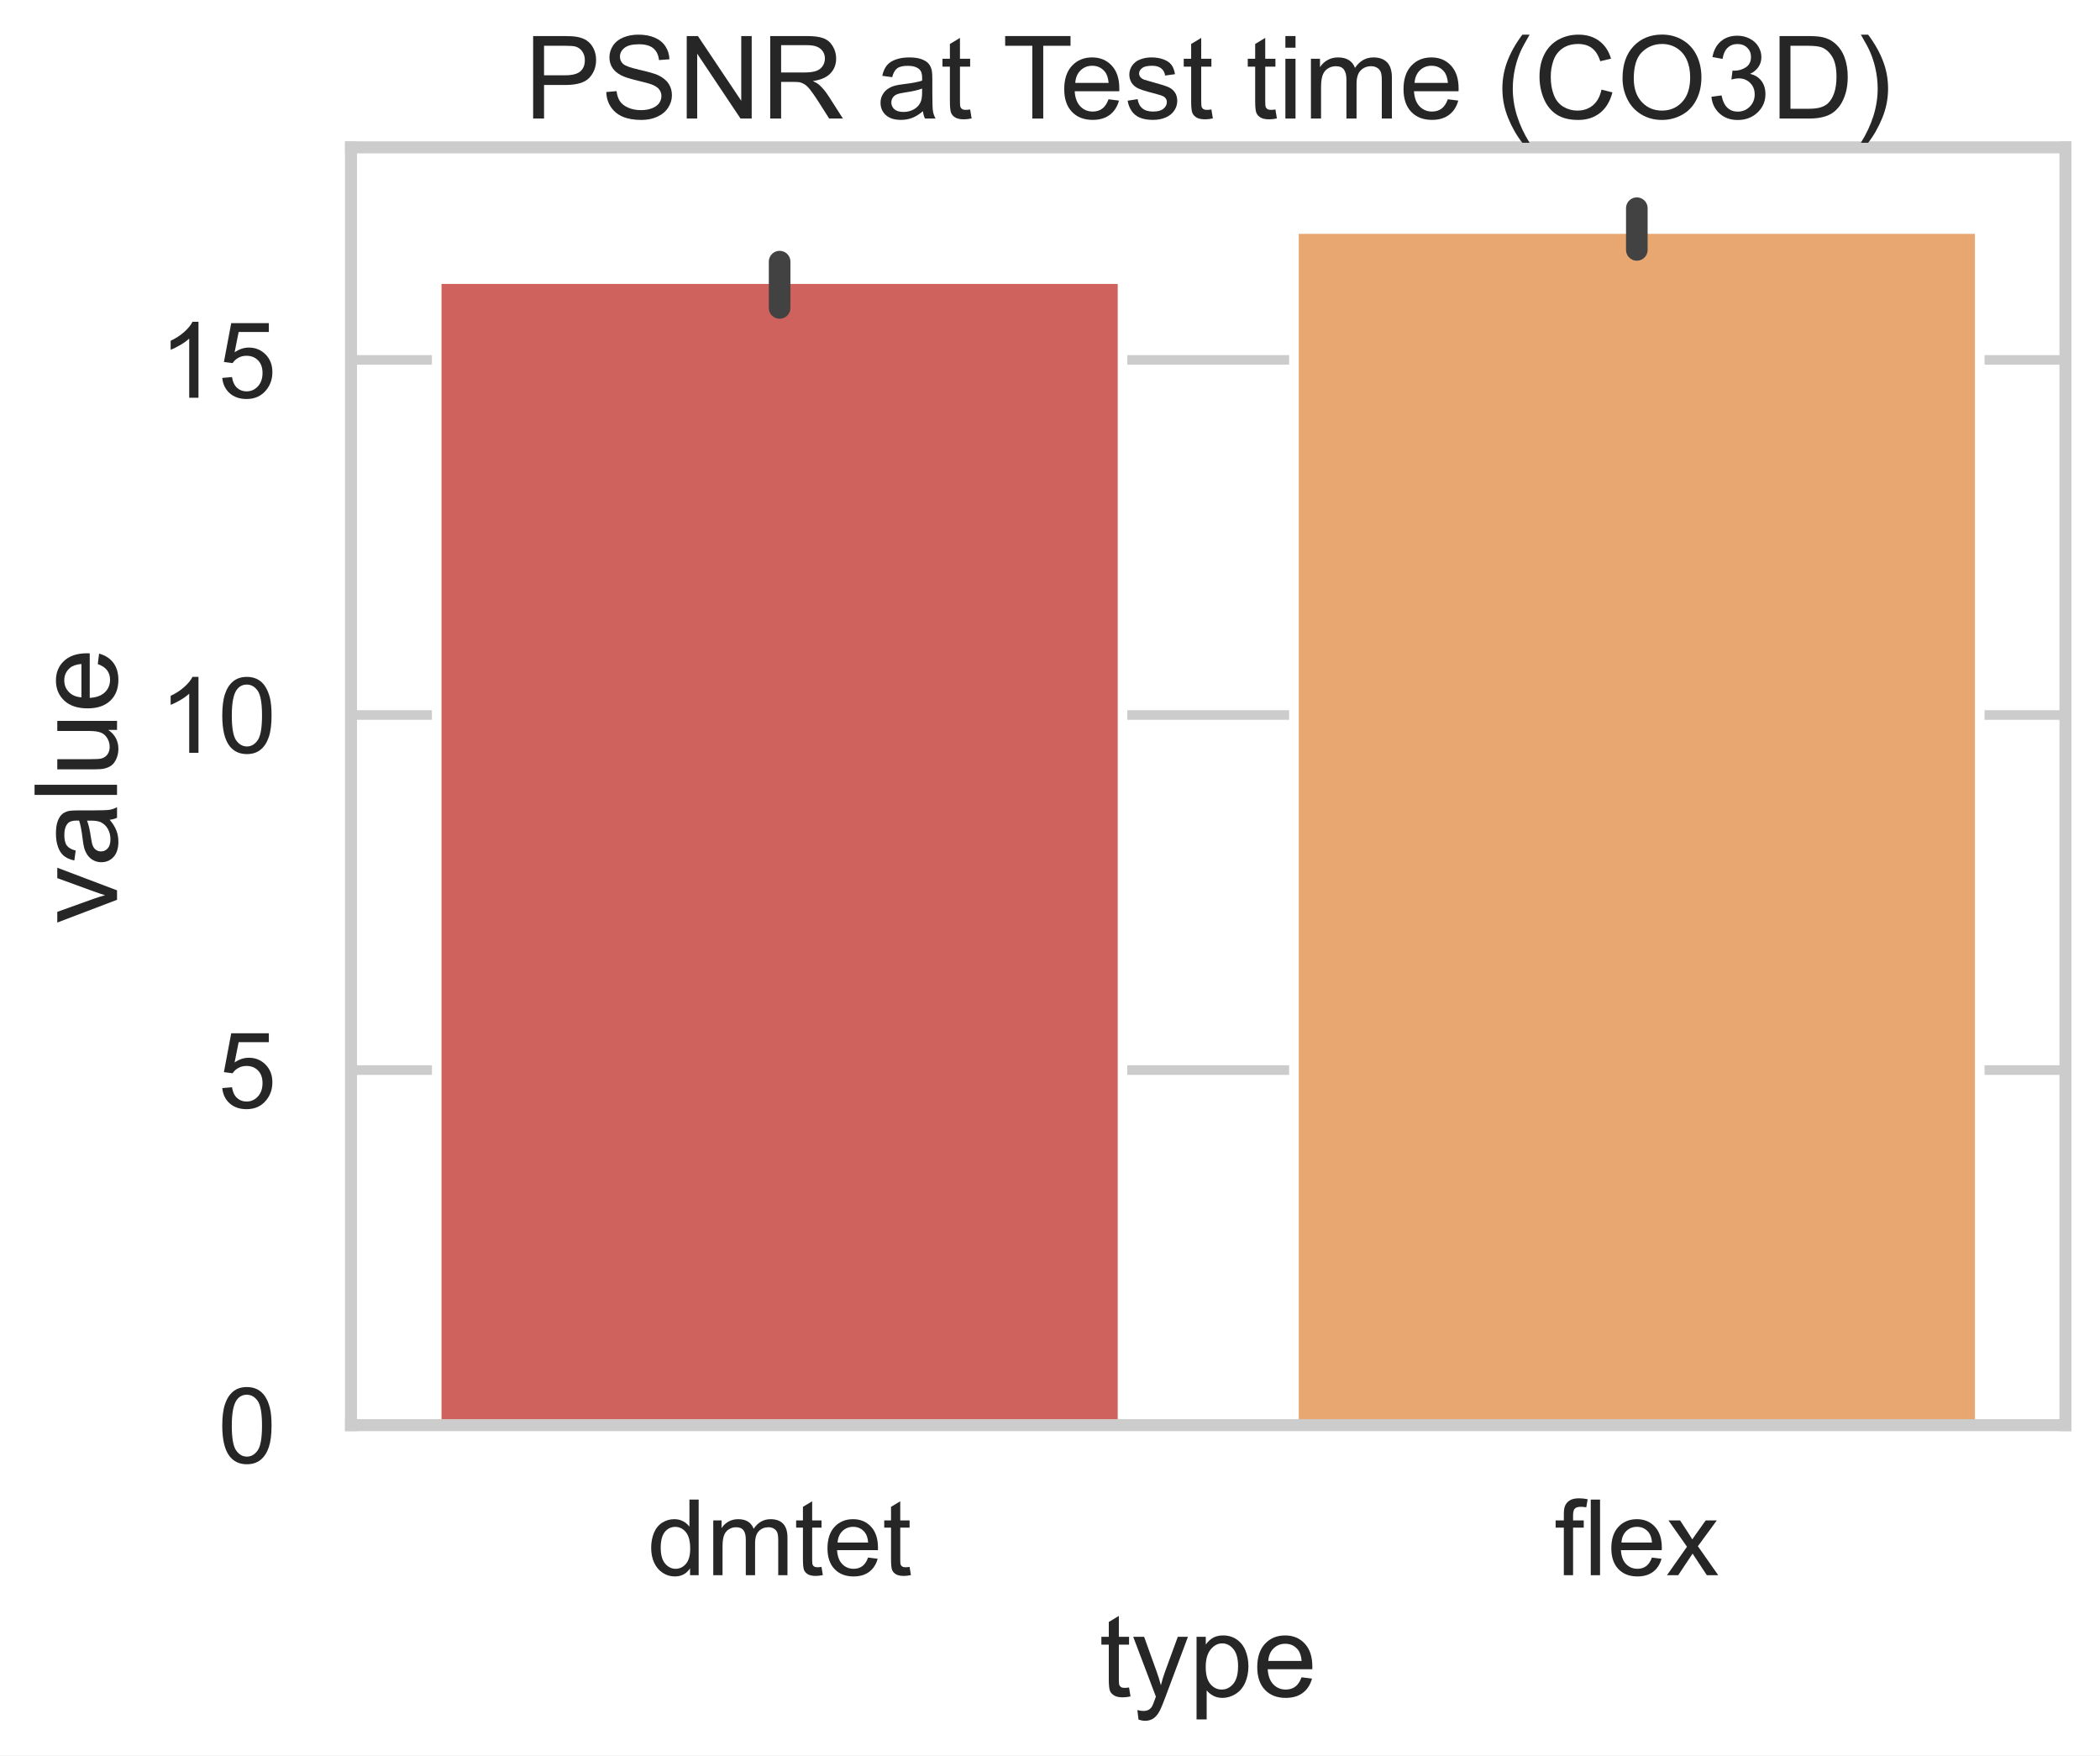
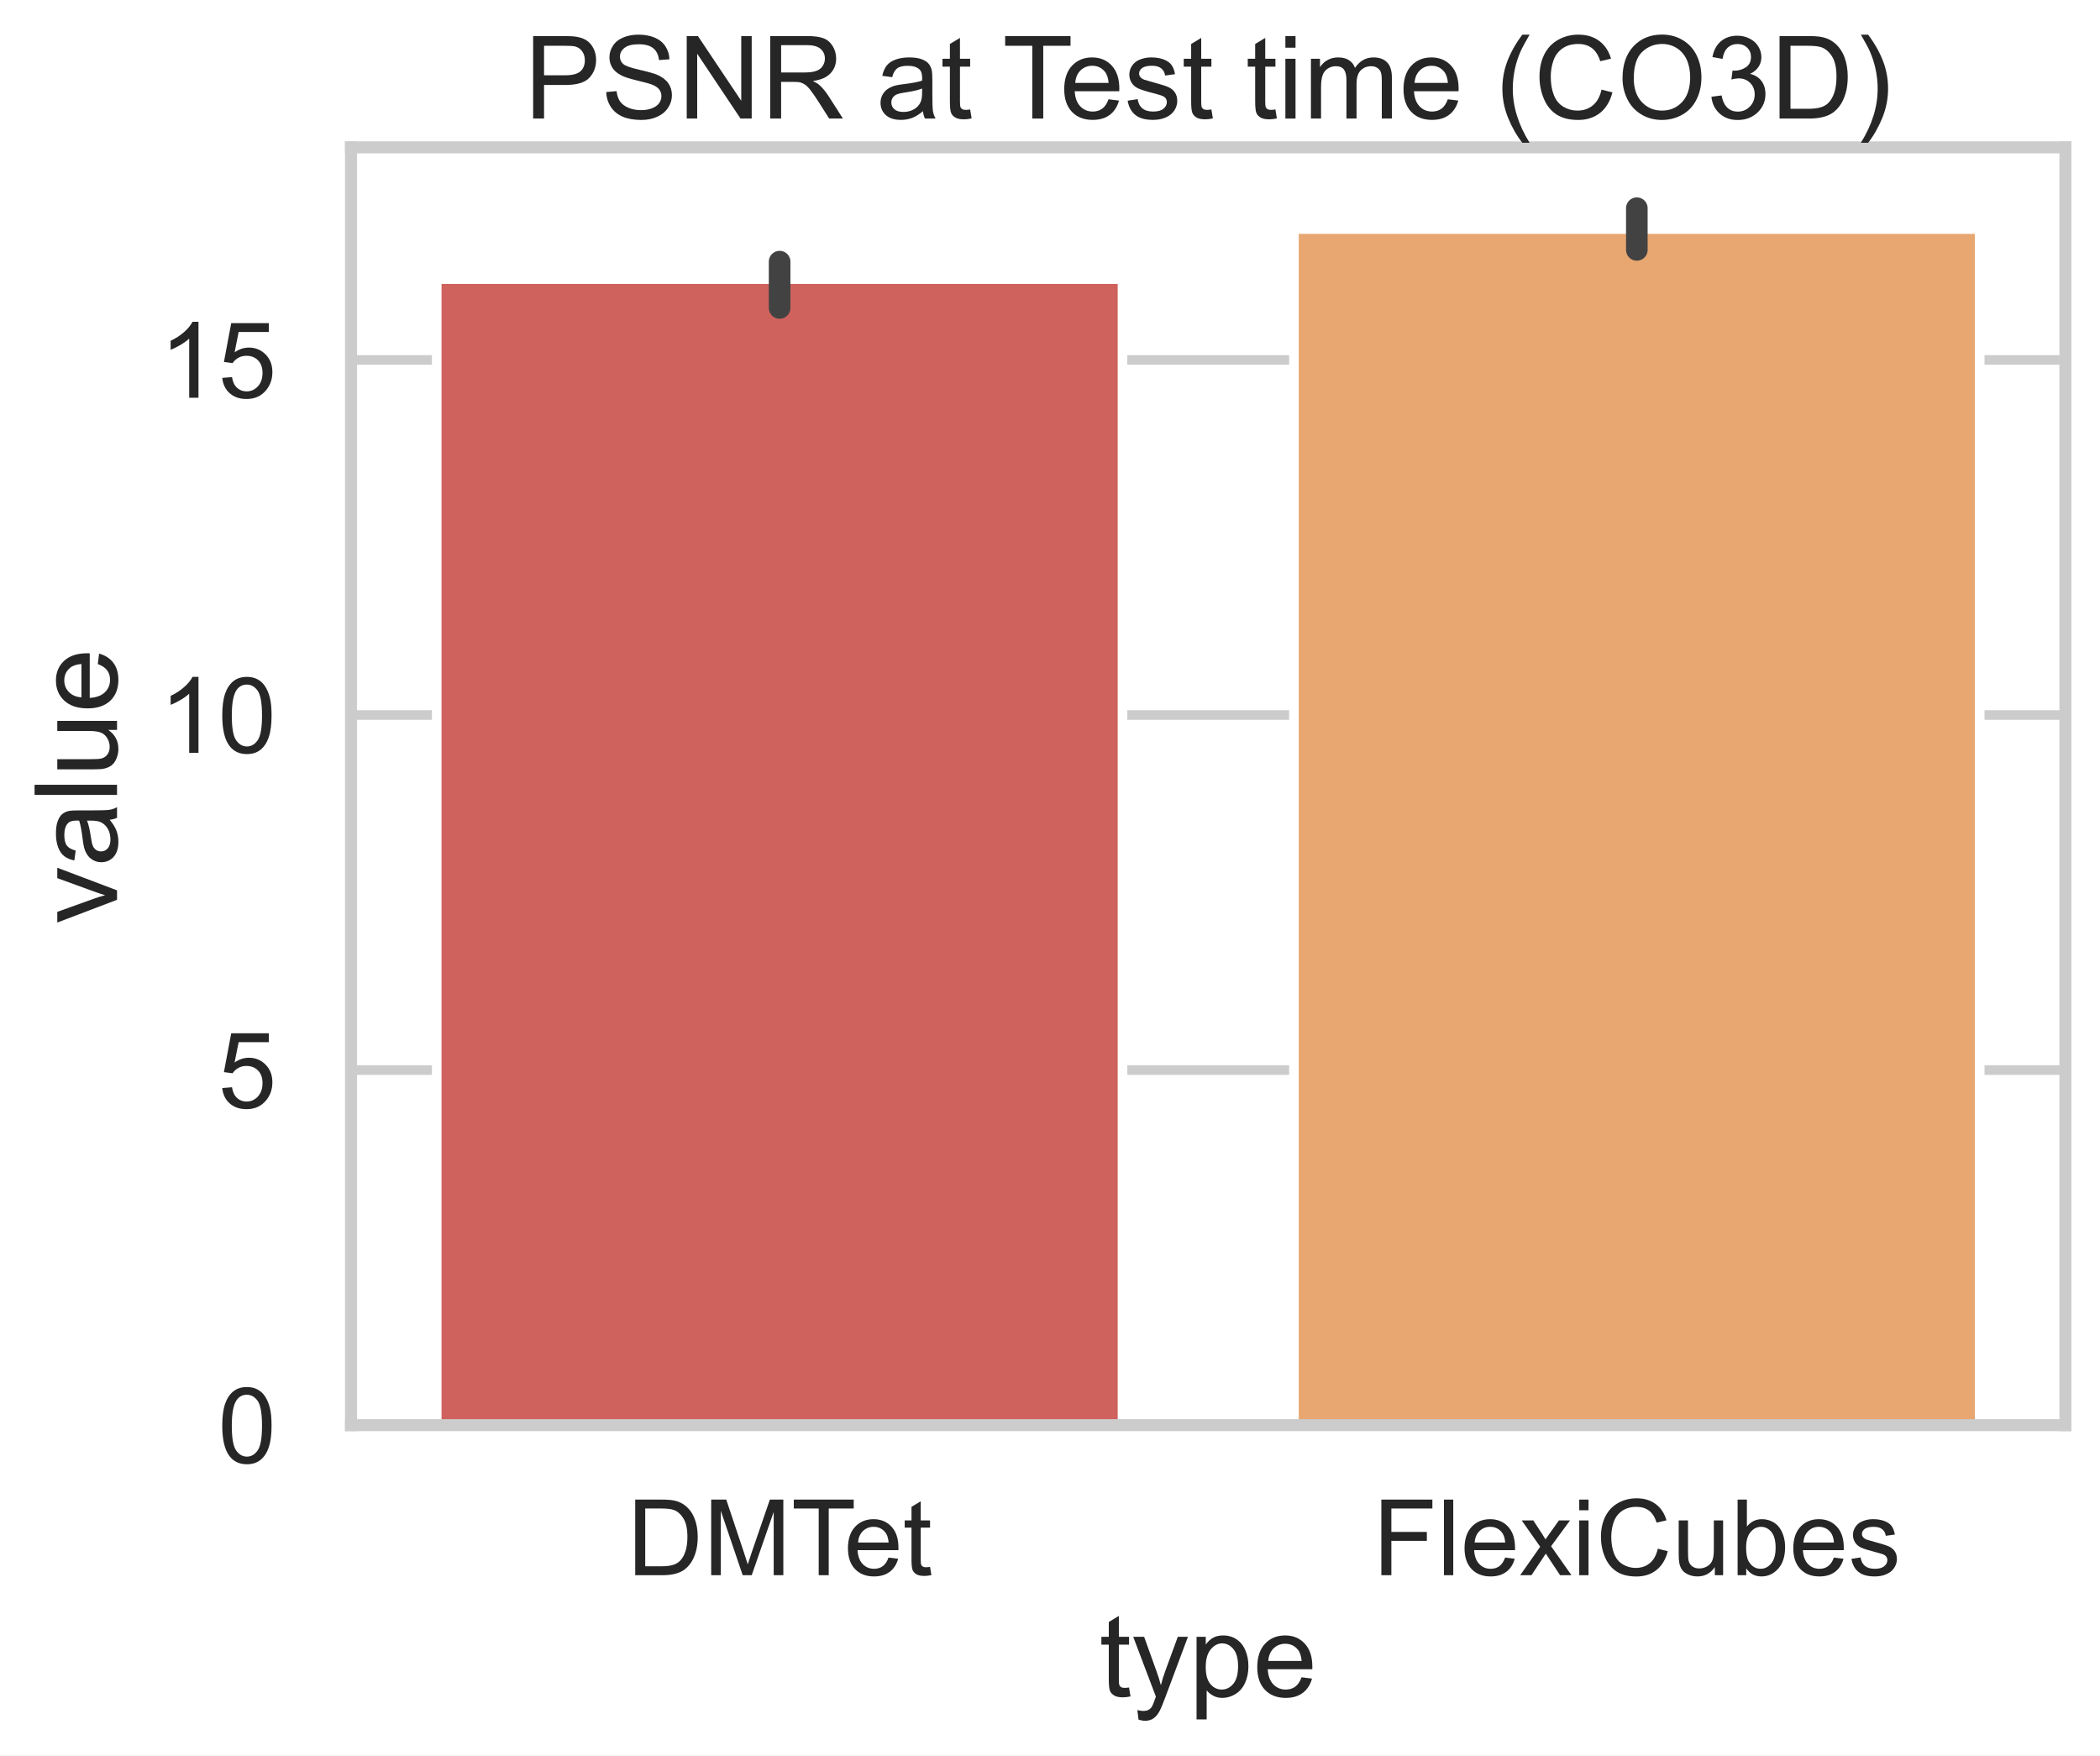
<svg xmlns="http://www.w3.org/2000/svg" xmlns:xlink="http://www.w3.org/1999/xlink" width="437.437pt" height="365.567pt" viewBox="0 0 437.437 365.567" version="1.1">
  <defs>
    <style type="text/css">*{stroke-linejoin: round; stroke-linecap: butt}</style>
  </defs>
  <g id="figure_1">
    <g id="patch_1">
      <path d="M 0 365.567  L 437.437 365.567  L 437.437 0  L 0 0  z " style="fill: #ffffff" />
    </g>
    <g id="axes_1">
      <g id="patch_2">
        <path d="M 73.117 296.798  L 430.237 296.798  L 430.237 30.686  L 73.117 30.686  z " style="fill: #ffffff" />
      </g>
      <g id="matplotlib.axis_1">
        <g id="xtick_1">
          <g id="text_1">
-             <g style="fill: #262626" transform="translate(134.8883 328.0454) scale(0.22 -0.22)">
-               <defs>
-                 <path id="ArialMT-64" d="M 2575 0  L 2575 419  Q 2259 -75 1647 -75  Q 1250 -75 917 144  Q 584 363 401 755  Q 219 1147 219 1656  Q 219 2153 384 2558  Q 550 2963 881 3178  Q 1213 3394 1622 3394  Q 1922 3394 2156 3267  Q 2391 3141 2538 2938  L 2538 4581  L 3097 4581  L 3097 0  L 2575 0  z M 797 1656  Q 797 1019 1065 703  Q 1334 388 1700 388  Q 2069 388 2326 689  Q 2584 991 2584 1609  Q 2584 2291 2321 2609  Q 2059 2928 1675 2928  Q 1300 2928 1048 2622  Q 797 2316 797 1656  z " transform="scale(0.015625)" />
-                 <path id="ArialMT-6d" d="M 422 0  L 422 3319  L 925 3319  L 925 2853  Q 1081 3097 1340 3245  Q 1600 3394 1931 3394  Q 2300 3394 2536 3241  Q 2772 3088 2869 2813  Q 3263 3394 3894 3394  Q 4388 3394 4653 3120  Q 4919 2847 4919 2278  L 4919 0  L 4359 0  L 4359 2091  Q 4359 2428 4304 2576  Q 4250 2725 4106 2815  Q 3963 2906 3769 2906  Q 3419 2906 3187 2673  Q 2956 2441 2956 1928  L 2956 0  L 2394 0  L 2394 2156  Q 2394 2531 2256 2718  Q 2119 2906 1806 2906  Q 1569 2906 1367 2781  Q 1166 2656 1075 2415  Q 984 2175 984 1722  L 984 0  L 422 0  z " transform="scale(0.015625)" />
+             <g style="fill: #262626" transform="translate(130.6223 328.0454) scale(0.22 -0.22)">
+               <defs>
+                 <path id="ArialMT-44" d="M 494 0  L 494 4581  L 2072 4581  Q 2606 4581 2888 4516  Q 3281 4425 3559 4188  Q 3922 3881 4101 3404  Q 4281 2928 4281 2316  Q 4281 1794 4159 1391  Q 4038 988 3847 723  Q 3656 459 3429 307  Q 3203 156 2883 78  Q 2563 0 2147 0  L 494 0  z M 1100 541  L 2078 541  Q 2531 541 2789 625  Q 3047 709 3200 863  Q 3416 1078 3536 1442  Q 3656 1806 3656 2325  Q 3656 3044 3420 3430  Q 3184 3816 2847 3947  Q 2603 4041 2063 4041  L 1100 4041  L 1100 541  z " transform="scale(0.015625)" />
+                 <path id="ArialMT-4d" d="M 475 0  L 475 4581  L 1388 4581  L 2472 1338  Q 2622 884 2691 659  Q 2769 909 2934 1394  L 4031 4581  L 4847 4581  L 4847 0  L 4263 0  L 4263 3834  L 2931 0  L 2384 0  L 1059 3900  L 1059 0  L 475 0  z " transform="scale(0.015625)" />
+                 <path id="ArialMT-54" d="M 1659 0  L 1659 4041  L 150 4041  L 150 4581  L 3781 4581  L 3781 4041  L 2266 4041  L 2266 0  L 1659 0  z " transform="scale(0.015625)" />
+                 <path id="ArialMT-65" d="M 2694 1069  L 3275 997  Q 3138 488 2766 206  Q 2394 -75 1816 -75  Q 1088 -75 661 373  Q 234 822 234 1631  Q 234 2469 665 2931  Q 1097 3394 1784 3394  Q 2450 3394 2872 2941  Q 3294 2488 3294 1666  Q 3294 1616 3291 1516  L 816 1516  Q 847 969 1125 678  Q 1403 388 1819 388  Q 2128 388 2347 550  Q 2566 713 2694 1069  z M 847 1978  L 2700 1978  Q 2663 2397 2488 2606  Q 2219 2931 1791 2931  Q 1403 2931 1139 2672  Q 875 2413 847 1978  z " transform="scale(0.015625)" />
                <path id="ArialMT-74" d="M 1650 503  L 1731 6  Q 1494 -44 1306 -44  Q 1000 -44 831 53  Q 663 150 594 308  Q 525 466 525 972  L 525 2881  L 113 2881  L 113 3319  L 525 3319  L 525 4141  L 1084 4478  L 1084 3319  L 1650 3319  L 1650 2881  L 1084 2881  L 1084 941  Q 1084 700 1114 631  Q 1144 563 1211 522  Q 1278 481 1403 481  Q 1497 481 1650 503  z " transform="scale(0.015625)" />
-                 <path id="ArialMT-65" d="M 2694 1069  L 3275 997  Q 3138 488 2766 206  Q 2394 -75 1816 -75  Q 1088 -75 661 373  Q 234 822 234 1631  Q 234 2469 665 2931  Q 1097 3394 1784 3394  Q 2450 3394 2872 2941  Q 3294 2488 3294 1666  Q 3294 1616 3291 1516  L 816 1516  Q 847 969 1125 678  Q 1403 388 1819 388  Q 2128 388 2347 550  Q 2566 713 2694 1069  z M 847 1978  L 2700 1978  Q 2663 2397 2488 2606  Q 2219 2931 1791 2931  Q 1403 2931 1139 2672  Q 875 2413 847 1978  z " transform="scale(0.015625)" />
-               </defs>
-               <use xlink:href="#ArialMT-64" />
-               <use xlink:href="#ArialMT-6d" transform="translate(55.61523 0)" />
-               <use xlink:href="#ArialMT-74" transform="translate(138.916 0)" />
-               <use xlink:href="#ArialMT-65" transform="translate(166.6992 0)" />
-               <use xlink:href="#ArialMT-74" transform="translate(222.3145 0)" />
+               </defs>
+               <use xlink:href="#ArialMT-44" />
+               <use xlink:href="#ArialMT-4d" transform="translate(72.2168 0)" />
+               <use xlink:href="#ArialMT-54" transform="translate(155.5176 0)" />
+               <use xlink:href="#ArialMT-65" transform="translate(205.4766 0)" />
+               <use xlink:href="#ArialMT-74" transform="translate(261.0918 0)" />
            </g>
          </g>
        </g>
        <g id="xtick_2">
          <g id="text_2">
-             <g style="fill: #262626" transform="translate(323.8398 328.0454) scale(0.22 -0.22)">
-               <defs>
-                 <path id="ArialMT-66" d="M 556 0  L 556 2881  L 59 2881  L 59 3319  L 556 3319  L 556 3672  Q 556 4006 616 4169  Q 697 4388 901 4523  Q 1106 4659 1475 4659  Q 1713 4659 2000 4603  L 1916 4113  Q 1741 4144 1584 4144  Q 1328 4144 1222 4034  Q 1116 3925 1116 3625  L 1116 3319  L 1763 3319  L 1763 2881  L 1116 2881  L 1116 0  L 556 0  z " transform="scale(0.015625)" />
+             <g style="fill: #262626" transform="translate(285.938 328.0454) scale(0.22 -0.22)">
+               <defs>
+                 <path id="ArialMT-46" d="M 525 0  L 525 4581  L 3616 4581  L 3616 4041  L 1131 4041  L 1131 2622  L 3281 2622  L 3281 2081  L 1131 2081  L 1131 0  L 525 0  z " transform="scale(0.015625)" />
                <path id="ArialMT-6c" d="M 409 0  L 409 4581  L 972 4581  L 972 0  L 409 0  z " transform="scale(0.015625)" />
                <path id="ArialMT-78" d="M 47 0  L 1259 1725  L 138 3319  L 841 3319  L 1350 2541  Q 1494 2319 1581 2169  Q 1719 2375 1834 2534  L 2394 3319  L 3066 3319  L 1919 1756  L 3153 0  L 2463 0  L 1781 1031  L 1600 1309  L 728 0  L 47 0  z " transform="scale(0.015625)" />
-               </defs>
-               <use xlink:href="#ArialMT-66" />
-               <use xlink:href="#ArialMT-6c" transform="translate(27.7832 0)" />
-               <use xlink:href="#ArialMT-65" transform="translate(50 0)" />
-               <use xlink:href="#ArialMT-78" transform="translate(105.6152 0)" />
+                 <path id="ArialMT-69" d="M 425 3934  L 425 4581  L 988 4581  L 988 3934  L 425 3934  z M 425 0  L 425 3319  L 988 3319  L 988 0  L 425 0  z " transform="scale(0.015625)" />
+                 <path id="ArialMT-43" d="M 3763 1606  L 4369 1453  Q 4178 706 3683 314  Q 3188 -78 2472 -78  Q 1731 -78 1267 223  Q 803 525 561 1097  Q 319 1669 319 2325  Q 319 3041 592 3573  Q 866 4106 1370 4382  Q 1875 4659 2481 4659  Q 3169 4659 3637 4309  Q 4106 3959 4291 3325  L 3694 3184  Q 3534 3684 3231 3912  Q 2928 4141 2469 4141  Q 1941 4141 1586 3887  Q 1231 3634 1087 3207  Q 944 2781 944 2328  Q 944 1744 1114 1308  Q 1284 872 1643 656  Q 2003 441 2422 441  Q 2931 441 3284 734  Q 3638 1028 3763 1606  z " transform="scale(0.015625)" />
+                 <path id="ArialMT-75" d="M 2597 0  L 2597 488  Q 2209 -75 1544 -75  Q 1250 -75 995 37  Q 741 150 617 320  Q 494 491 444 738  Q 409 903 409 1263  L 409 3319  L 972 3319  L 972 1478  Q 972 1038 1006 884  Q 1059 663 1231 536  Q 1403 409 1656 409  Q 1909 409 2131 539  Q 2353 669 2445 892  Q 2538 1116 2538 1541  L 2538 3319  L 3100 3319  L 3100 0  L 2597 0  z " transform="scale(0.015625)" />
+                 <path id="ArialMT-62" d="M 941 0  L 419 0  L 419 4581  L 981 4581  L 981 2947  Q 1338 3394 1891 3394  Q 2197 3394 2470 3270  Q 2744 3147 2920 2923  Q 3097 2700 3197 2384  Q 3297 2069 3297 1709  Q 3297 856 2875 390  Q 2453 -75 1863 -75  Q 1275 -75 941 416  L 941 0  z M 934 1684  Q 934 1088 1097 822  Q 1363 388 1816 388  Q 2184 388 2453 708  Q 2722 1028 2722 1663  Q 2722 2313 2464 2622  Q 2206 2931 1841 2931  Q 1472 2931 1203 2611  Q 934 2291 934 1684  z " transform="scale(0.015625)" />
+                 <path id="ArialMT-73" d="M 197 991  L 753 1078  Q 800 744 1014 566  Q 1228 388 1613 388  Q 2000 388 2187 545  Q 2375 703 2375 916  Q 2375 1106 2209 1216  Q 2094 1291 1634 1406  Q 1016 1563 777 1677  Q 538 1791 414 1992  Q 291 2194 291 2438  Q 291 2659 392 2848  Q 494 3038 669 3163  Q 800 3259 1026 3326  Q 1253 3394 1513 3394  Q 1903 3394 2198 3281  Q 2494 3169 2634 2976  Q 2775 2784 2828 2463  L 2278 2388  Q 2241 2644 2061 2787  Q 1881 2931 1553 2931  Q 1166 2931 1000 2803  Q 834 2675 834 2503  Q 834 2394 903 2306  Q 972 2216 1119 2156  Q 1203 2125 1616 2013  Q 2213 1853 2448 1751  Q 2684 1650 2818 1456  Q 2953 1263 2953 975  Q 2953 694 2789 445  Q 2625 197 2315 61  Q 2006 -75 1616 -75  Q 969 -75 630 194  Q 291 463 197 991  z " transform="scale(0.015625)" />
+               </defs>
+               <use xlink:href="#ArialMT-46" />
+               <use xlink:href="#ArialMT-6c" transform="translate(61.08398 0)" />
+               <use xlink:href="#ArialMT-65" transform="translate(83.30078 0)" />
+               <use xlink:href="#ArialMT-78" transform="translate(138.916 0)" />
+               <use xlink:href="#ArialMT-69" transform="translate(188.916 0)" />
+               <use xlink:href="#ArialMT-43" transform="translate(211.1328 0)" />
+               <use xlink:href="#ArialMT-75" transform="translate(283.3496 0)" />
+               <use xlink:href="#ArialMT-62" transform="translate(338.9648 0)" />
+               <use xlink:href="#ArialMT-65" transform="translate(394.5801 0)" />
+               <use xlink:href="#ArialMT-73" transform="translate(450.1953 0)" />
            </g>
          </g>
        </g>
        <g id="text_3">
          <g style="fill: #262626" transform="translate(228.9969 353.3154) scale(0.24 -0.24)">
            <defs>
              <path id="ArialMT-79" d="M 397 -1278  L 334 -750  Q 519 -800 656 -800  Q 844 -800 956 -737  Q 1069 -675 1141 -563  Q 1194 -478 1313 -144  Q 1328 -97 1363 -6  L 103 3319  L 709 3319  L 1400 1397  Q 1534 1031 1641 628  Q 1738 1016 1872 1384  L 2581 3319  L 3144 3319  L 1881 -56  Q 1678 -603 1566 -809  Q 1416 -1088 1222 -1217  Q 1028 -1347 759 -1347  Q 597 -1347 397 -1278  z " transform="scale(0.015625)" />
              <path id="ArialMT-70" d="M 422 -1272  L 422 3319  L 934 3319  L 934 2888  Q 1116 3141 1344 3267  Q 1572 3394 1897 3394  Q 2322 3394 2647 3175  Q 2972 2956 3137 2557  Q 3303 2159 3303 1684  Q 3303 1175 3120 767  Q 2938 359 2589 142  Q 2241 -75 1856 -75  Q 1575 -75 1351 44  Q 1128 163 984 344  L 984 -1272  L 422 -1272  z M 931 1641  Q 931 1000 1190 694  Q 1450 388 1819 388  Q 2194 388 2461 705  Q 2728 1022 2728 1688  Q 2728 2322 2467 2637  Q 2206 2953 1844 2953  Q 1484 2953 1207 2617  Q 931 2281 931 1641  z " transform="scale(0.015625)" />
            </defs>
            <use xlink:href="#ArialMT-74" />
            <use xlink:href="#ArialMT-79" transform="translate(27.7832 0)" />
            <use xlink:href="#ArialMT-70" transform="translate(77.7832 0)" />
            <use xlink:href="#ArialMT-65" transform="translate(133.3984 0)" />
          </g>
        </g>
      </g>
      <g id="matplotlib.axis_2">
        <g id="ytick_1">
          <g id="line2d_1">
-             <path d="M 73.117 296.798  L 430.237 296.798  " clip-path="url(#p205039c589)" style="fill: none; stroke: #cccccc; stroke-width: 2; stroke-linecap: round" />
+             <path d="M 73.117 296.798  L 430.237 296.798  " clip-path="url(#p3885e3e387)" style="fill: none; stroke: #cccccc; stroke-width: 2; stroke-linecap: round" />
          </g>
          <g id="text_4">
            <g style="fill: #262626" transform="translate(45.38281 304.6718) scale(0.22 -0.22)">
              <defs>
                <path id="ArialMT-30" d="M 266 2259  Q 266 3072 433 3567  Q 600 4063 929 4331  Q 1259 4600 1759 4600  Q 2128 4600 2406 4451  Q 2684 4303 2865 4023  Q 3047 3744 3150 3342  Q 3253 2941 3253 2259  Q 3253 1453 3087 958  Q 2922 463 2592 192  Q 2263 -78 1759 -78  Q 1097 -78 719 397  Q 266 969 266 2259  z M 844 2259  Q 844 1131 1108 757  Q 1372 384 1759 384  Q 2147 384 2411 759  Q 2675 1134 2675 2259  Q 2675 3391 2411 3762  Q 2147 4134 1753 4134  Q 1366 4134 1134 3806  Q 844 3388 844 2259  z " transform="scale(0.015625)" />
              </defs>
              <use xlink:href="#ArialMT-30" />
            </g>
          </g>
        </g>
        <g id="ytick_2">
          <g id="line2d_2">
-             <path d="M 73.117 222.85  L 430.237 222.85  " clip-path="url(#p205039c589)" style="fill: none; stroke: #cccccc; stroke-width: 2; stroke-linecap: round" />
+             <path d="M 73.117 222.85  L 430.237 222.85  " clip-path="url(#p3885e3e387)" style="fill: none; stroke: #cccccc; stroke-width: 2; stroke-linecap: round" />
          </g>
          <g id="text_5">
            <g style="fill: #262626" transform="translate(45.38281 230.7238) scale(0.22 -0.22)">
              <defs>
                <path id="ArialMT-35" d="M 266 1200  L 856 1250  Q 922 819 1161 601  Q 1400 384 1738 384  Q 2144 384 2425 690  Q 2706 997 2706 1503  Q 2706 1984 2436 2262  Q 2166 2541 1728 2541  Q 1456 2541 1237 2417  Q 1019 2294 894 2097  L 366 2166  L 809 4519  L 3088 4519  L 3088 3981  L 1259 3981  L 1013 2750  Q 1425 3038 1878 3038  Q 2478 3038 2890 2622  Q 3303 2206 3303 1553  Q 3303 931 2941 478  Q 2500 -78 1738 -78  Q 1113 -78 717 272  Q 322 622 266 1200  z " transform="scale(0.015625)" />
              </defs>
              <use xlink:href="#ArialMT-35" />
            </g>
          </g>
        </g>
        <g id="ytick_3">
          <g id="line2d_3">
-             <path d="M 73.117 148.902  L 430.237 148.902  " clip-path="url(#p205039c589)" style="fill: none; stroke: #cccccc; stroke-width: 2; stroke-linecap: round" />
+             <path d="M 73.117 148.902  L 430.237 148.902  " clip-path="url(#p3885e3e387)" style="fill: none; stroke: #cccccc; stroke-width: 2; stroke-linecap: round" />
          </g>
          <g id="text_6">
            <g style="fill: #262626" transform="translate(33.14875 156.7758) scale(0.22 -0.22)">
              <defs>
                <path id="ArialMT-31" d="M 2384 0  L 1822 0  L 1822 3584  Q 1619 3391 1289 3197  Q 959 3003 697 2906  L 697 3450  Q 1169 3672 1522 3987  Q 1875 4303 2022 4600  L 2384 4600  L 2384 0  z " transform="scale(0.015625)" />
              </defs>
              <use xlink:href="#ArialMT-31" />
              <use xlink:href="#ArialMT-30" transform="translate(55.61523 0)" />
            </g>
          </g>
        </g>
        <g id="ytick_4">
          <g id="line2d_4">
-             <path d="M 73.117 74.954  L 430.237 74.954  " clip-path="url(#p205039c589)" style="fill: none; stroke: #cccccc; stroke-width: 2; stroke-linecap: round" />
+             <path d="M 73.117 74.954  L 430.237 74.954  " clip-path="url(#p3885e3e387)" style="fill: none; stroke: #cccccc; stroke-width: 2; stroke-linecap: round" />
          </g>
          <g id="text_7">
            <g style="fill: #262626" transform="translate(33.14875 82.82775) scale(0.22 -0.22)">
              <use xlink:href="#ArialMT-31" />
              <use xlink:href="#ArialMT-35" transform="translate(55.61523 0)" />
            </g>
          </g>
        </g>
        <g id="text_8">
          <g style="fill: #262626" transform="translate(24.37875 192.4279) rotate(-90) scale(0.24 -0.24)">
            <defs>
              <path id="ArialMT-76" d="M 1344 0  L 81 3319  L 675 3319  L 1388 1331  Q 1503 1009 1600 663  Q 1675 925 1809 1294  L 2547 3319  L 3125 3319  L 1869 0  L 1344 0  z " transform="scale(0.015625)" />
              <path id="ArialMT-61" d="M 2588 409  Q 2275 144 1986 34  Q 1697 -75 1366 -75  Q 819 -75 525 192  Q 231 459 231 875  Q 231 1119 342 1320  Q 453 1522 633 1644  Q 813 1766 1038 1828  Q 1203 1872 1538 1913  Q 2219 1994 2541 2106  Q 2544 2222 2544 2253  Q 2544 2597 2384 2738  Q 2169 2928 1744 2928  Q 1347 2928 1158 2789  Q 969 2650 878 2297  L 328 2372  Q 403 2725 575 2942  Q 747 3159 1072 3276  Q 1397 3394 1825 3394  Q 2250 3394 2515 3294  Q 2781 3194 2906 3042  Q 3031 2891 3081 2659  Q 3109 2516 3109 2141  L 3109 1391  Q 3109 606 3145 398  Q 3181 191 3288 0  L 2700 0  Q 2613 175 2588 409  z M 2541 1666  Q 2234 1541 1622 1453  Q 1275 1403 1131 1340  Q 988 1278 909 1158  Q 831 1038 831 891  Q 831 666 1001 516  Q 1172 366 1500 366  Q 1825 366 2078 508  Q 2331 650 2450 897  Q 2541 1088 2541 1459  L 2541 1666  z " transform="scale(0.015625)" />
-               <path id="ArialMT-75" d="M 2597 0  L 2597 488  Q 2209 -75 1544 -75  Q 1250 -75 995 37  Q 741 150 617 320  Q 494 491 444 738  Q 409 903 409 1263  L 409 3319  L 972 3319  L 972 1478  Q 972 1038 1006 884  Q 1059 663 1231 536  Q 1403 409 1656 409  Q 1909 409 2131 539  Q 2353 669 2445 892  Q 2538 1116 2538 1541  L 2538 3319  L 3100 3319  L 3100 0  L 2597 0  z " transform="scale(0.015625)" />
            </defs>
            <use xlink:href="#ArialMT-76" />
            <use xlink:href="#ArialMT-61" transform="translate(50 0)" />
            <use xlink:href="#ArialMT-6c" transform="translate(105.6152 0)" />
            <use xlink:href="#ArialMT-75" transform="translate(127.832 0)" />
            <use xlink:href="#ArialMT-65" transform="translate(183.4473 0)" />
          </g>
        </g>
      </g>
      <g id="patch_3">
-         <path d="M 90.973 296.798  L 233.821 296.798  L 233.821 58.127  L 90.973 58.127  z " clip-path="url(#p205039c589)" style="fill: #cf625d; stroke: #ffffff; stroke-width: 2; stroke-linejoin: miter" />
+         <path d="M 90.973 296.798  L 233.821 296.798  L 233.821 58.127  L 90.973 58.127  z " clip-path="url(#p3885e3e387)" style="fill: #cf625d; stroke: #ffffff; stroke-width: 2; stroke-linejoin: miter" />
      </g>
      <g id="patch_4">
-         <path d="M 269.533 296.798  L 412.381 296.798  L 412.381 47.699  L 269.533 47.699  z " clip-path="url(#p205039c589)" style="fill: #e8a771; stroke: #ffffff; stroke-width: 2; stroke-linejoin: miter" />
+         <path d="M 269.533 296.798  L 412.381 296.798  L 412.381 47.699  L 269.533 47.699  z " clip-path="url(#p3885e3e387)" style="fill: #e8a771; stroke: #ffffff; stroke-width: 2; stroke-linejoin: miter" />
      </g>
      <g id="line2d_5">
-         <path d="M 162.397 64.13  L 162.397 54.488  " clip-path="url(#p205039c589)" style="fill: none; stroke: #424242; stroke-width: 4.5; stroke-linecap: round" />
+         <path d="M 162.397 64.13  L 162.397 54.488  " clip-path="url(#p3885e3e387)" style="fill: none; stroke: #424242; stroke-width: 4.5; stroke-linecap: round" />
      </g>
      <g id="line2d_6">
-         <path d="M 340.957 52.04  L 340.957 43.358  " clip-path="url(#p205039c589)" style="fill: none; stroke: #424242; stroke-width: 4.5; stroke-linecap: round" />
+         <path d="M 340.957 52.04  L 340.957 43.358  " clip-path="url(#p3885e3e387)" style="fill: none; stroke: #424242; stroke-width: 4.5; stroke-linecap: round" />
      </g>
      <g id="patch_5">
        <path d="M 73.117 296.798  L 73.117 30.686  " style="fill: none; stroke: #cccccc; stroke-width: 2.5; stroke-linejoin: miter; stroke-linecap: square" />
      </g>
      <g id="patch_6">
        <path d="M 430.237 296.798  L 430.237 30.686  " style="fill: none; stroke: #cccccc; stroke-width: 2.5; stroke-linejoin: miter; stroke-linecap: square" />
      </g>
      <g id="patch_7">
        <path d="M 73.117 296.798  L 430.237 296.798  " style="fill: none; stroke: #cccccc; stroke-width: 2.5; stroke-linejoin: miter; stroke-linecap: square" />
      </g>
      <g id="patch_8">
        <path d="M 73.117 30.686  L 430.237 30.686  " style="fill: none; stroke: #cccccc; stroke-width: 2.5; stroke-linejoin: miter; stroke-linecap: square" />
      </g>
      <g id="text_9">
        <g style="fill: #262626" transform="translate(109.2031 24.68625) scale(0.24 -0.24)">
          <defs>
            <path id="ArialMT-50" d="M 494 0  L 494 4581  L 2222 4581  Q 2678 4581 2919 4538  Q 3256 4481 3484 4323  Q 3713 4166 3852 3881  Q 3991 3597 3991 3256  Q 3991 2672 3619 2267  Q 3247 1863 2275 1863  L 1100 1863  L 1100 0  L 494 0  z M 1100 2403  L 2284 2403  Q 2872 2403 3119 2622  Q 3366 2841 3366 3238  Q 3366 3525 3220 3729  Q 3075 3934 2838 4000  Q 2684 4041 2272 4041  L 1100 4041  L 1100 2403  z " transform="scale(0.015625)" />
            <path id="ArialMT-53" d="M 288 1472  L 859 1522  Q 900 1178 1048 958  Q 1197 738 1509 602  Q 1822 466 2213 466  Q 2559 466 2825 569  Q 3091 672 3220 851  Q 3350 1031 3350 1244  Q 3350 1459 3225 1620  Q 3100 1781 2813 1891  Q 2628 1963 1997 2114  Q 1366 2266 1113 2400  Q 784 2572 623 2826  Q 463 3081 463 3397  Q 463 3744 659 4045  Q 856 4347 1234 4503  Q 1613 4659 2075 4659  Q 2584 4659 2973 4495  Q 3363 4331 3572 4012  Q 3781 3694 3797 3291  L 3216 3247  Q 3169 3681 2898 3903  Q 2628 4125 2100 4125  Q 1550 4125 1298 3923  Q 1047 3722 1047 3438  Q 1047 3191 1225 3031  Q 1400 2872 2139 2705  Q 2878 2538 3153 2413  Q 3553 2228 3743 1945  Q 3934 1663 3934 1294  Q 3934 928 3725 604  Q 3516 281 3123 101  Q 2731 -78 2241 -78  Q 1619 -78 1198 103  Q 778 284 539 648  Q 300 1013 288 1472  z " transform="scale(0.015625)" />
            <path id="ArialMT-4e" d="M 488 0  L 488 4581  L 1109 4581  L 3516 984  L 3516 4581  L 4097 4581  L 4097 0  L 3475 0  L 1069 3600  L 1069 0  L 488 0  z " transform="scale(0.015625)" />
            <path id="ArialMT-52" d="M 503 0  L 503 4581  L 2534 4581  Q 3147 4581 3465 4457  Q 3784 4334 3975 4021  Q 4166 3709 4166 3331  Q 4166 2844 3850 2509  Q 3534 2175 2875 2084  Q 3116 1969 3241 1856  Q 3506 1613 3744 1247  L 4541 0  L 3778 0  L 3172 953  Q 2906 1366 2734 1584  Q 2563 1803 2427 1890  Q 2291 1978 2150 2013  Q 2047 2034 1813 2034  L 1109 2034  L 1109 0  L 503 0  z M 1109 2559  L 2413 2559  Q 2828 2559 3062 2645  Q 3297 2731 3419 2920  Q 3541 3109 3541 3331  Q 3541 3656 3305 3865  Q 3069 4075 2559 4075  L 1109 4075  L 1109 2559  z " transform="scale(0.015625)" />
            <path id="ArialMT-20" transform="scale(0.015625)" />
-             <path id="ArialMT-54" d="M 1659 0  L 1659 4041  L 150 4041  L 150 4581  L 3781 4581  L 3781 4041  L 2266 4041  L 2266 0  L 1659 0  z " transform="scale(0.015625)" />
-             <path id="ArialMT-73" d="M 197 991  L 753 1078  Q 800 744 1014 566  Q 1228 388 1613 388  Q 2000 388 2187 545  Q 2375 703 2375 916  Q 2375 1106 2209 1216  Q 2094 1291 1634 1406  Q 1016 1563 777 1677  Q 538 1791 414 1992  Q 291 2194 291 2438  Q 291 2659 392 2848  Q 494 3038 669 3163  Q 800 3259 1026 3326  Q 1253 3394 1513 3394  Q 1903 3394 2198 3281  Q 2494 3169 2634 2976  Q 2775 2784 2828 2463  L 2278 2388  Q 2241 2644 2061 2787  Q 1881 2931 1553 2931  Q 1166 2931 1000 2803  Q 834 2675 834 2503  Q 834 2394 903 2306  Q 972 2216 1119 2156  Q 1203 2125 1616 2013  Q 2213 1853 2448 1751  Q 2684 1650 2818 1456  Q 2953 1263 2953 975  Q 2953 694 2789 445  Q 2625 197 2315 61  Q 2006 -75 1616 -75  Q 969 -75 630 194  Q 291 463 197 991  z " transform="scale(0.015625)" />
-             <path id="ArialMT-69" d="M 425 3934  L 425 4581  L 988 4581  L 988 3934  L 425 3934  z M 425 0  L 425 3319  L 988 3319  L 988 0  L 425 0  z " transform="scale(0.015625)" />
+             <path id="ArialMT-6d" d="M 422 0  L 422 3319  L 925 3319  L 925 2853  Q 1081 3097 1340 3245  Q 1600 3394 1931 3394  Q 2300 3394 2536 3241  Q 2772 3088 2869 2813  Q 3263 3394 3894 3394  Q 4388 3394 4653 3120  Q 4919 2847 4919 2278  L 4919 0  L 4359 0  L 4359 2091  Q 4359 2428 4304 2576  Q 4250 2725 4106 2815  Q 3963 2906 3769 2906  Q 3419 2906 3187 2673  Q 2956 2441 2956 1928  L 2956 0  L 2394 0  L 2394 2156  Q 2394 2531 2256 2718  Q 2119 2906 1806 2906  Q 1569 2906 1367 2781  Q 1166 2656 1075 2415  Q 984 2175 984 1722  L 984 0  L 422 0  z " transform="scale(0.015625)" />
            <path id="ArialMT-28" d="M 1497 -1347  Q 1031 -759 709 28  Q 388 816 388 1659  Q 388 2403 628 3084  Q 909 3875 1497 4659  L 1900 4659  Q 1522 4009 1400 3731  Q 1209 3300 1100 2831  Q 966 2247 966 1656  Q 966 153 1900 -1347  L 1497 -1347  z " transform="scale(0.015625)" />
-             <path id="ArialMT-43" d="M 3763 1606  L 4369 1453  Q 4178 706 3683 314  Q 3188 -78 2472 -78  Q 1731 -78 1267 223  Q 803 525 561 1097  Q 319 1669 319 2325  Q 319 3041 592 3573  Q 866 4106 1370 4382  Q 1875 4659 2481 4659  Q 3169 4659 3637 4309  Q 4106 3959 4291 3325  L 3694 3184  Q 3534 3684 3231 3912  Q 2928 4141 2469 4141  Q 1941 4141 1586 3887  Q 1231 3634 1087 3207  Q 944 2781 944 2328  Q 944 1744 1114 1308  Q 1284 872 1643 656  Q 2003 441 2422 441  Q 2931 441 3284 734  Q 3638 1028 3763 1606  z " transform="scale(0.015625)" />
            <path id="ArialMT-4f" d="M 309 2231  Q 309 3372 921 4017  Q 1534 4663 2503 4663  Q 3138 4663 3647 4359  Q 4156 4056 4423 3514  Q 4691 2972 4691 2284  Q 4691 1588 4409 1038  Q 4128 488 3612 205  Q 3097 -78 2500 -78  Q 1853 -78 1343 234  Q 834 547 571 1087  Q 309 1628 309 2231  z M 934 2222  Q 934 1394 1379 917  Q 1825 441 2497 441  Q 3181 441 3623 922  Q 4066 1403 4066 2288  Q 4066 2847 3877 3264  Q 3688 3681 3323 3911  Q 2959 4141 2506 4141  Q 1863 4141 1398 3698  Q 934 3256 934 2222  z " transform="scale(0.015625)" />
            <path id="ArialMT-33" d="M 269 1209  L 831 1284  Q 928 806 1161 595  Q 1394 384 1728 384  Q 2125 384 2398 659  Q 2672 934 2672 1341  Q 2672 1728 2419 1979  Q 2166 2231 1775 2231  Q 1616 2231 1378 2169  L 1441 2663  Q 1497 2656 1531 2656  Q 1891 2656 2178 2843  Q 2466 3031 2466 3422  Q 2466 3731 2256 3934  Q 2047 4138 1716 4138  Q 1388 4138 1169 3931  Q 950 3725 888 3313  L 325 3413  Q 428 3978 793 4289  Q 1159 4600 1703 4600  Q 2078 4600 2393 4439  Q 2709 4278 2876 4000  Q 3044 3722 3044 3409  Q 3044 3113 2884 2869  Q 2725 2625 2413 2481  Q 2819 2388 3044 2092  Q 3269 1797 3269 1353  Q 3269 753 2831 336  Q 2394 -81 1725 -81  Q 1122 -81 723 278  Q 325 638 269 1209  z " transform="scale(0.015625)" />
-             <path id="ArialMT-44" d="M 494 0  L 494 4581  L 2072 4581  Q 2606 4581 2888 4516  Q 3281 4425 3559 4188  Q 3922 3881 4101 3404  Q 4281 2928 4281 2316  Q 4281 1794 4159 1391  Q 4038 988 3847 723  Q 3656 459 3429 307  Q 3203 156 2883 78  Q 2563 0 2147 0  L 494 0  z M 1100 541  L 2078 541  Q 2531 541 2789 625  Q 3047 709 3200 863  Q 3416 1078 3536 1442  Q 3656 1806 3656 2325  Q 3656 3044 3420 3430  Q 3184 3816 2847 3947  Q 2603 4041 2063 4041  L 1100 4041  L 1100 541  z " transform="scale(0.015625)" />
            <path id="ArialMT-29" d="M 791 -1347  L 388 -1347  Q 1322 153 1322 1656  Q 1322 2244 1188 2822  Q 1081 3291 891 3722  Q 769 4003 388 4659  L 791 4659  Q 1378 3875 1659 3084  Q 1900 2403 1900 1659  Q 1900 816 1576 28  Q 1253 -759 791 -1347  z " transform="scale(0.015625)" />
          </defs>
          <use xlink:href="#ArialMT-50" />
          <use xlink:href="#ArialMT-53" transform="translate(66.69922 0)" />
          <use xlink:href="#ArialMT-4e" transform="translate(133.3984 0)" />
          <use xlink:href="#ArialMT-52" transform="translate(205.6152 0)" />
          <use xlink:href="#ArialMT-20" transform="translate(277.832 0)" />
          <use xlink:href="#ArialMT-61" transform="translate(305.6152 0)" />
          <use xlink:href="#ArialMT-74" transform="translate(361.2305 0)" />
          <use xlink:href="#ArialMT-20" transform="translate(389.0137 0)" />
          <use xlink:href="#ArialMT-54" transform="translate(415.0469 0)" />
          <use xlink:href="#ArialMT-65" transform="translate(465.0059 0)" />
          <use xlink:href="#ArialMT-73" transform="translate(520.6211 0)" />
          <use xlink:href="#ArialMT-74" transform="translate(570.6211 0)" />
          <use xlink:href="#ArialMT-20" transform="translate(598.4043 0)" />
          <use xlink:href="#ArialMT-74" transform="translate(626.1875 0)" />
          <use xlink:href="#ArialMT-69" transform="translate(653.9707 0)" />
          <use xlink:href="#ArialMT-6d" transform="translate(676.1875 0)" />
          <use xlink:href="#ArialMT-65" transform="translate(759.4883 0)" />
          <use xlink:href="#ArialMT-20" transform="translate(815.1035 0)" />
          <use xlink:href="#ArialMT-28" transform="translate(842.8867 0)" />
          <use xlink:href="#ArialMT-43" transform="translate(876.1875 0)" />
          <use xlink:href="#ArialMT-4f" transform="translate(948.4043 0)" />
          <use xlink:href="#ArialMT-33" transform="translate(1026.188 0)" />
          <use xlink:href="#ArialMT-44" transform="translate(1081.803 0)" />
          <use xlink:href="#ArialMT-29" transform="translate(1154.02 0)" />
        </g>
      </g>
    </g>
  </g>
  <defs>
-     <clipPath id="p205039c589">
+     <clipPath id="p3885e3e387">
      <rect x="73.117" y="30.686" width="357.12" height="266.112" />
    </clipPath>
  </defs>
</svg>
